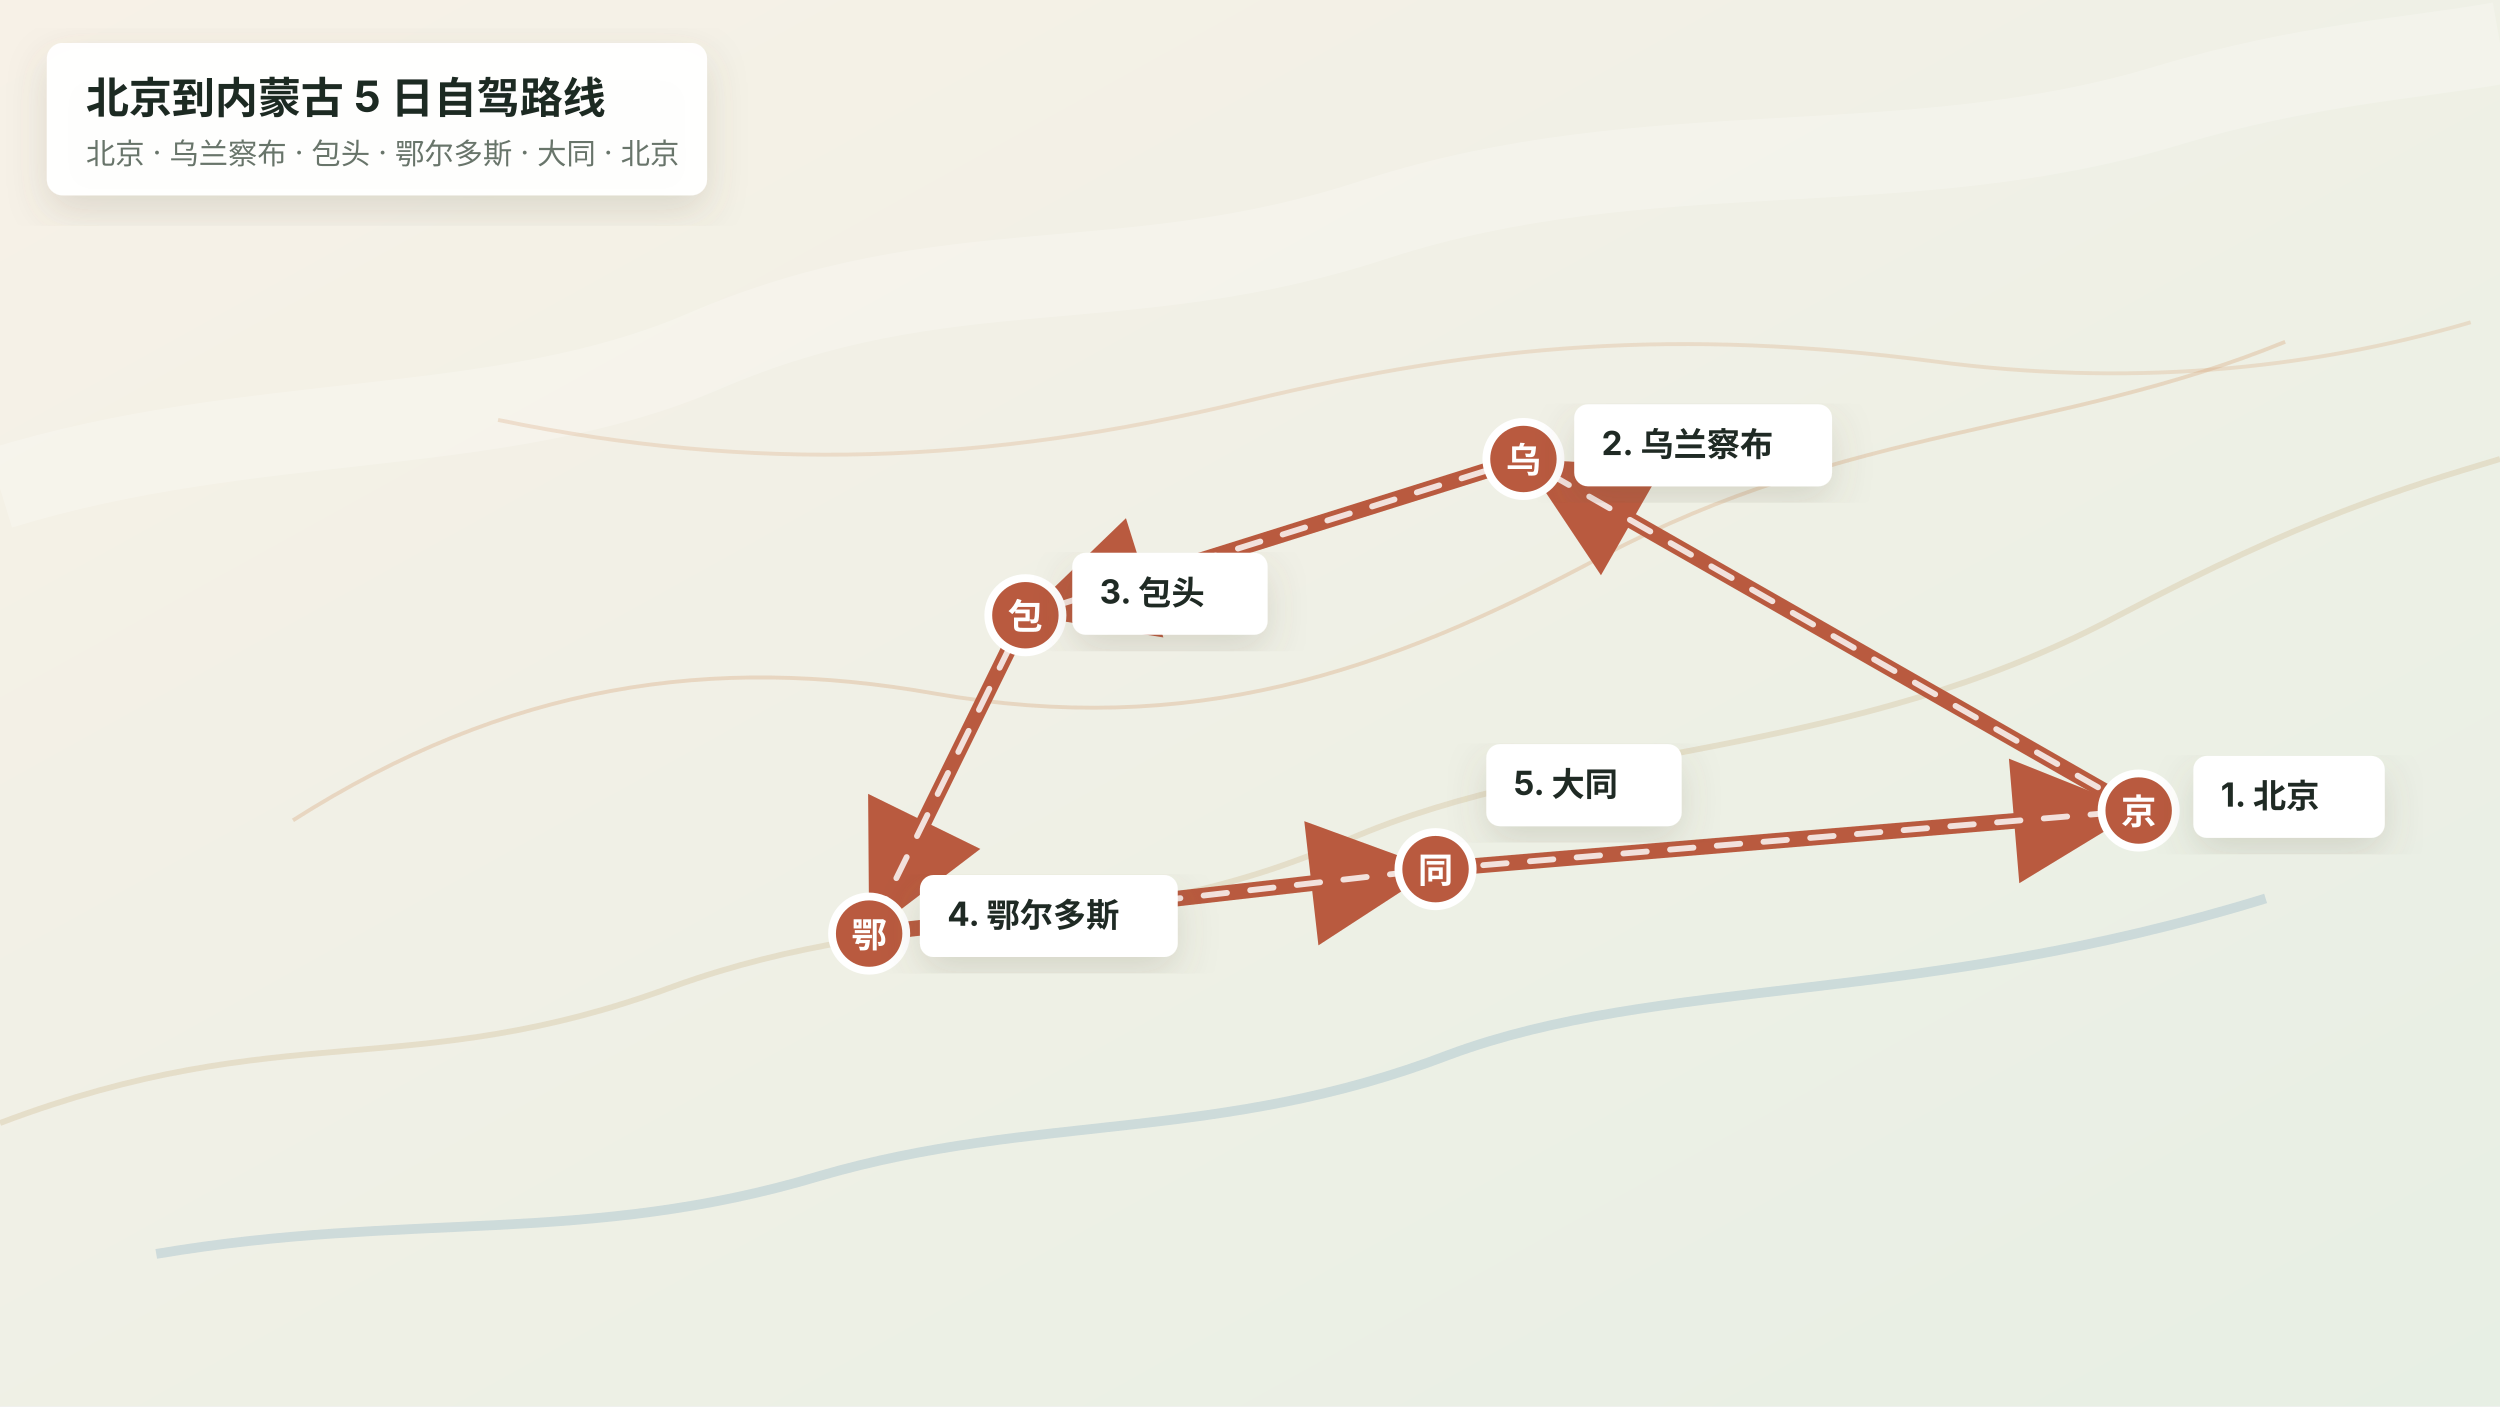
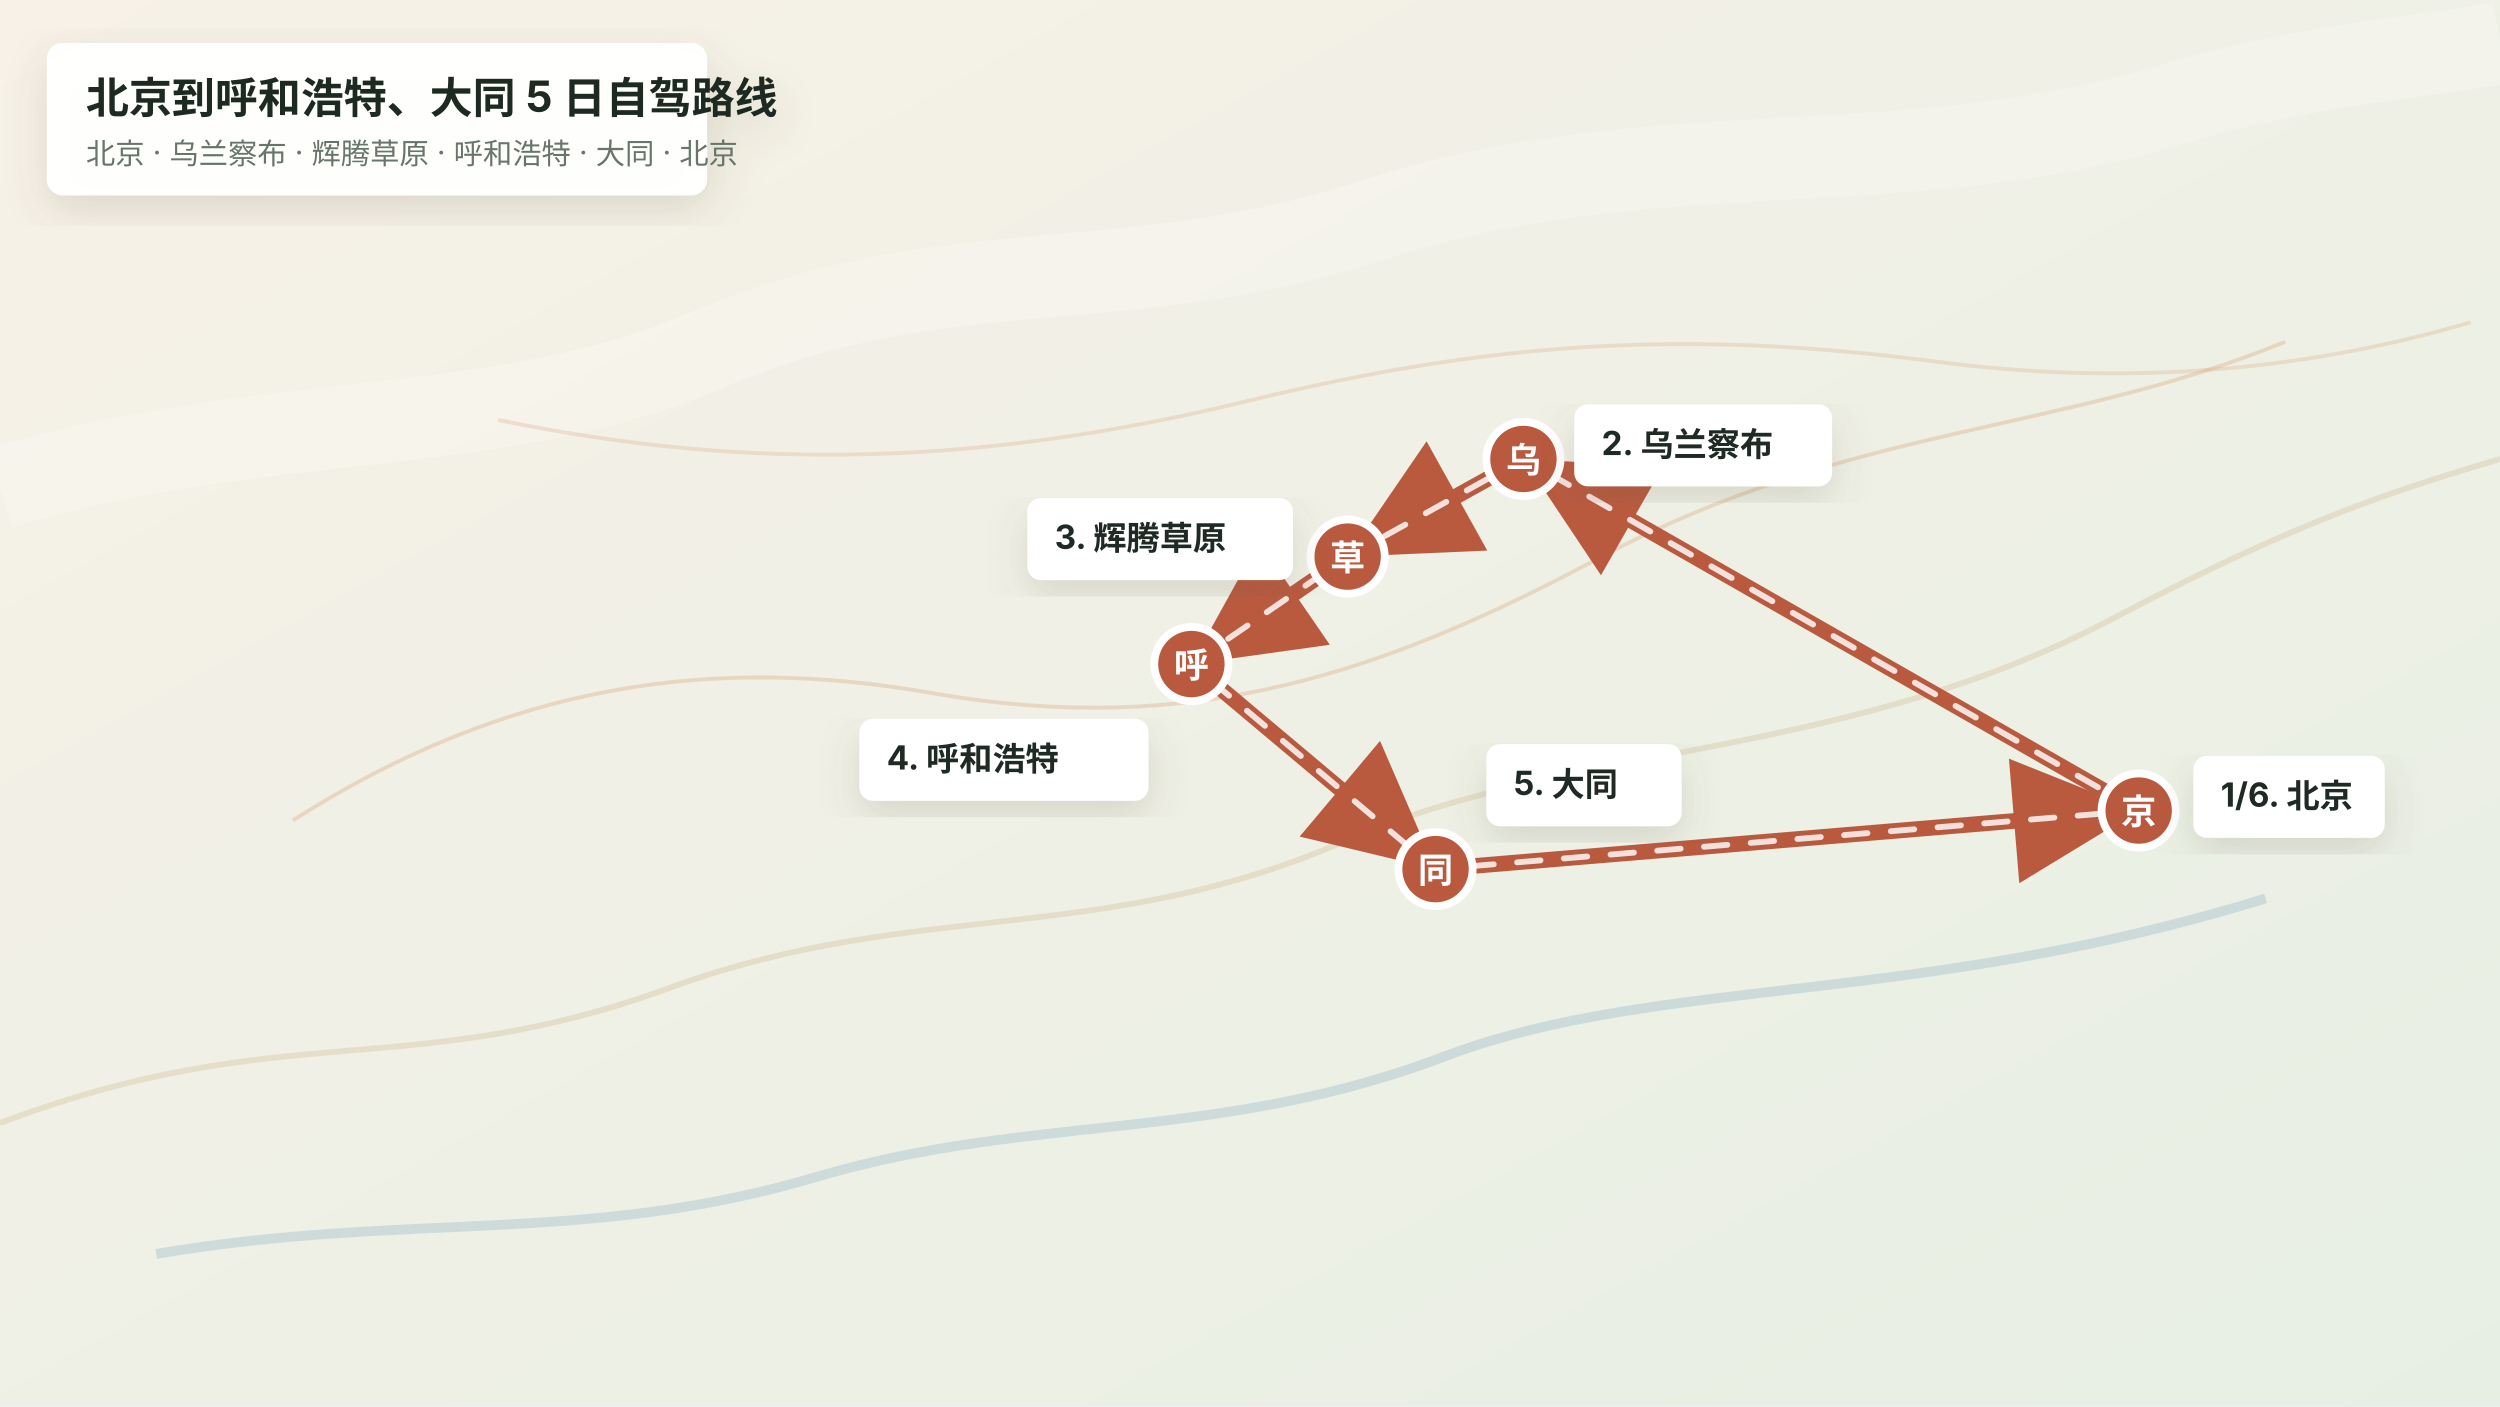
<svg xmlns="http://www.w3.org/2000/svg" viewBox="0 0 1280 720" role="img" aria-labelledby="title desc">
  <defs>
    <linearGradient id="land" x1="0" x2="1" y1="0" y2="1">
      <stop offset="0" stop-color="#f7f1e7" />
      <stop offset="1" stop-color="#e7efe4" />
    </linearGradient>
    <filter id="shadow" x="-20%" y="-20%" width="140%" height="140%">
      <feDropShadow dx="0" dy="8" stdDeviation="10" flood-color="#6b5a44" flood-opacity=".18" />
    </filter>
    <marker id="arrow" markerWidth="12" markerHeight="12" refX="8" refY="4" orient="auto" markerUnits="strokeWidth">
      <path d="M0,0 L8,4 L0,8 Z" fill="#b95a3f" />
    </marker>
  </defs>
  <rect width="1280" height="720" fill="url(#land)" />
  <path d="M0 575 C145 520 210 555 345 505 C470 460 565 485 690 430 C805 380 945 390 1085 315 C1180 265 1230 250 1280 235" fill="none" stroke="#d8c7a6" stroke-width="3" opacity=".45" />
  <path d="M0 250 C130 210 255 225 360 180 C485 126 575 155 705 112 C845 67 975 95 1110 54 C1180 33 1235 30 1280 22" fill="none" stroke="#ffffff" stroke-width="42" opacity=".22" />
  <path d="M80 642 C210 620 300 638 420 602 C530 570 625 585 742 540 C850 500 982 515 1160 460" fill="none" stroke="#98b7c7" stroke-width="5" opacity=".38" />
  <path d="M150 420 C260 350 365 335 478 355 C610 378 708 345 820 285 C946 218 1055 222 1170 175" fill="none" stroke="#d6a77b" stroke-width="2" opacity=".35" />
  <path d="M255 215 C385 242 505 238 640 205 C760 176 860 168 990 185 C1088 198 1180 190 1265 165" fill="none" stroke="#d6a77b" stroke-width="2" opacity=".28" />
  <g fill="none" stroke="#b95a3f" stroke-width="8" stroke-linecap="round" stroke-linejoin="round" marker-end="url(#arrow)">
    <path d="M1095 415 L780 235" />
-     <path d="M780 235 L525 315" />
-     <path d="M525 315 L445 478" />
-     <path d="M445 478 L735 445" />
+     <path d="M780 235 L690 285" />
+     <path d="M690 285 L610 340" />
+     <path d="M610 340 L735 445" />
    <path d="M735 445 L1095 415" />
  </g>
  <g fill="none" stroke="#ffffff" stroke-width="3" stroke-linecap="round" stroke-dasharray="12 12" opacity=".82">
-     <path d="M1095 415 L780 235 L525 315 L445 478 L735 445 L1095 415" />
+     <path d="M1095 415 L780 235 L690 285 L610 340 L735 445 L1095 415" />
  </g>
  <g font-family="-apple-system, BlinkMacSystemFont, 'PingFang SC', 'Microsoft YaHei', sans-serif">
    <g filter="url(#shadow)">
      <rect x="24" y="22" width="338" height="78" rx="8" fill="#ffffff" opacity=".96" />
-       <text x="44" y="58" font-size="22" font-weight="700" fill="#1f2a24">北京到内蒙古 5 日自驾路线</text>
-       <text x="44" y="84" font-size="15" fill="#68746a">北京 · 乌兰察布 · 包头 · 鄂尔多斯 · 大同 · 北京</text>
+       <text x="44" y="58" font-size="22" font-weight="700" fill="#1f2a24">北京到呼和浩特、大同 5 日自驾路线</text>
+       <text x="44" y="84" font-size="15" fill="#68746a">北京 · 乌兰察布 · 辉腾草原 · 呼和浩特 · 大同 · 北京</text>
    </g>
    <g transform="translate(1095 415)">
      <circle r="19" fill="#b95a3f" stroke="#fff" stroke-width="4" />
      <text y="7" text-anchor="middle" font-size="18" font-weight="700" fill="#fff">京</text>
      <rect x="28" y="-28" width="98" height="42" rx="7" fill="#fff" filter="url(#shadow)" />
-       <text x="42" y="-2" font-size="17" font-weight="700" fill="#1f2a24">1. 北京</text>
+       <text x="42" y="-2" font-size="17" font-weight="700" fill="#1f2a24">1/6. 北京</text>
    </g>
    <g transform="translate(780 235)">
      <circle r="19" fill="#b95a3f" stroke="#fff" stroke-width="4" />
      <text y="7" text-anchor="middle" font-size="18" font-weight="700" fill="#fff">乌</text>
      <rect x="26" y="-28" width="132" height="42" rx="7" fill="#fff" filter="url(#shadow)" />
      <text x="40" y="-2" font-size="17" font-weight="700" fill="#1f2a24">2. 乌兰察布</text>
    </g>
-     <g transform="translate(525 315)">
+     <g transform="translate(690 285)">
      <circle r="19" fill="#b95a3f" stroke="#fff" stroke-width="4" />
-       <text y="7" text-anchor="middle" font-size="18" font-weight="700" fill="#fff">包</text>
-       <rect x="24" y="-32" width="100" height="42" rx="7" fill="#fff" filter="url(#shadow)" />
-       <text x="38" y="-6" font-size="17" font-weight="700" fill="#1f2a24">3. 包头</text>
+       <text y="7" text-anchor="middle" font-size="18" font-weight="700" fill="#fff">草</text>
+       <rect x="-164" y="-30" width="136" height="42" rx="7" fill="#fff" filter="url(#shadow)" />
+       <text x="-150" y="-4" font-size="17" font-weight="700" fill="#1f2a24">3. 辉腾草原</text>
    </g>
-     <g transform="translate(445 478)">
+     <g transform="translate(610 340)">
      <circle r="19" fill="#b95a3f" stroke="#fff" stroke-width="4" />
-       <text y="7" text-anchor="middle" font-size="18" font-weight="700" fill="#fff">鄂</text>
-       <rect x="26" y="-30" width="132" height="42" rx="7" fill="#fff" filter="url(#shadow)" />
-       <text x="40" y="-4" font-size="17" font-weight="700" fill="#1f2a24">4. 鄂尔多斯</text>
+       <text y="7" text-anchor="middle" font-size="18" font-weight="700" fill="#fff">呼</text>
+       <rect x="-170" y="28" width="148" height="42" rx="7" fill="#fff" filter="url(#shadow)" />
+       <text x="-156" y="54" font-size="17" font-weight="700" fill="#1f2a24">4. 呼和浩特</text>
    </g>
    <g transform="translate(735 445)">
      <circle r="19" fill="#b95a3f" stroke="#fff" stroke-width="4" />
      <text y="7" text-anchor="middle" font-size="18" font-weight="700" fill="#fff">同</text>
      <rect x="26" y="-64" width="100" height="42" rx="7" fill="#fff" filter="url(#shadow)" />
      <text x="40" y="-38" font-size="17" font-weight="700" fill="#1f2a24">5. 大同</text>
    </g>
  </g>
</svg>
